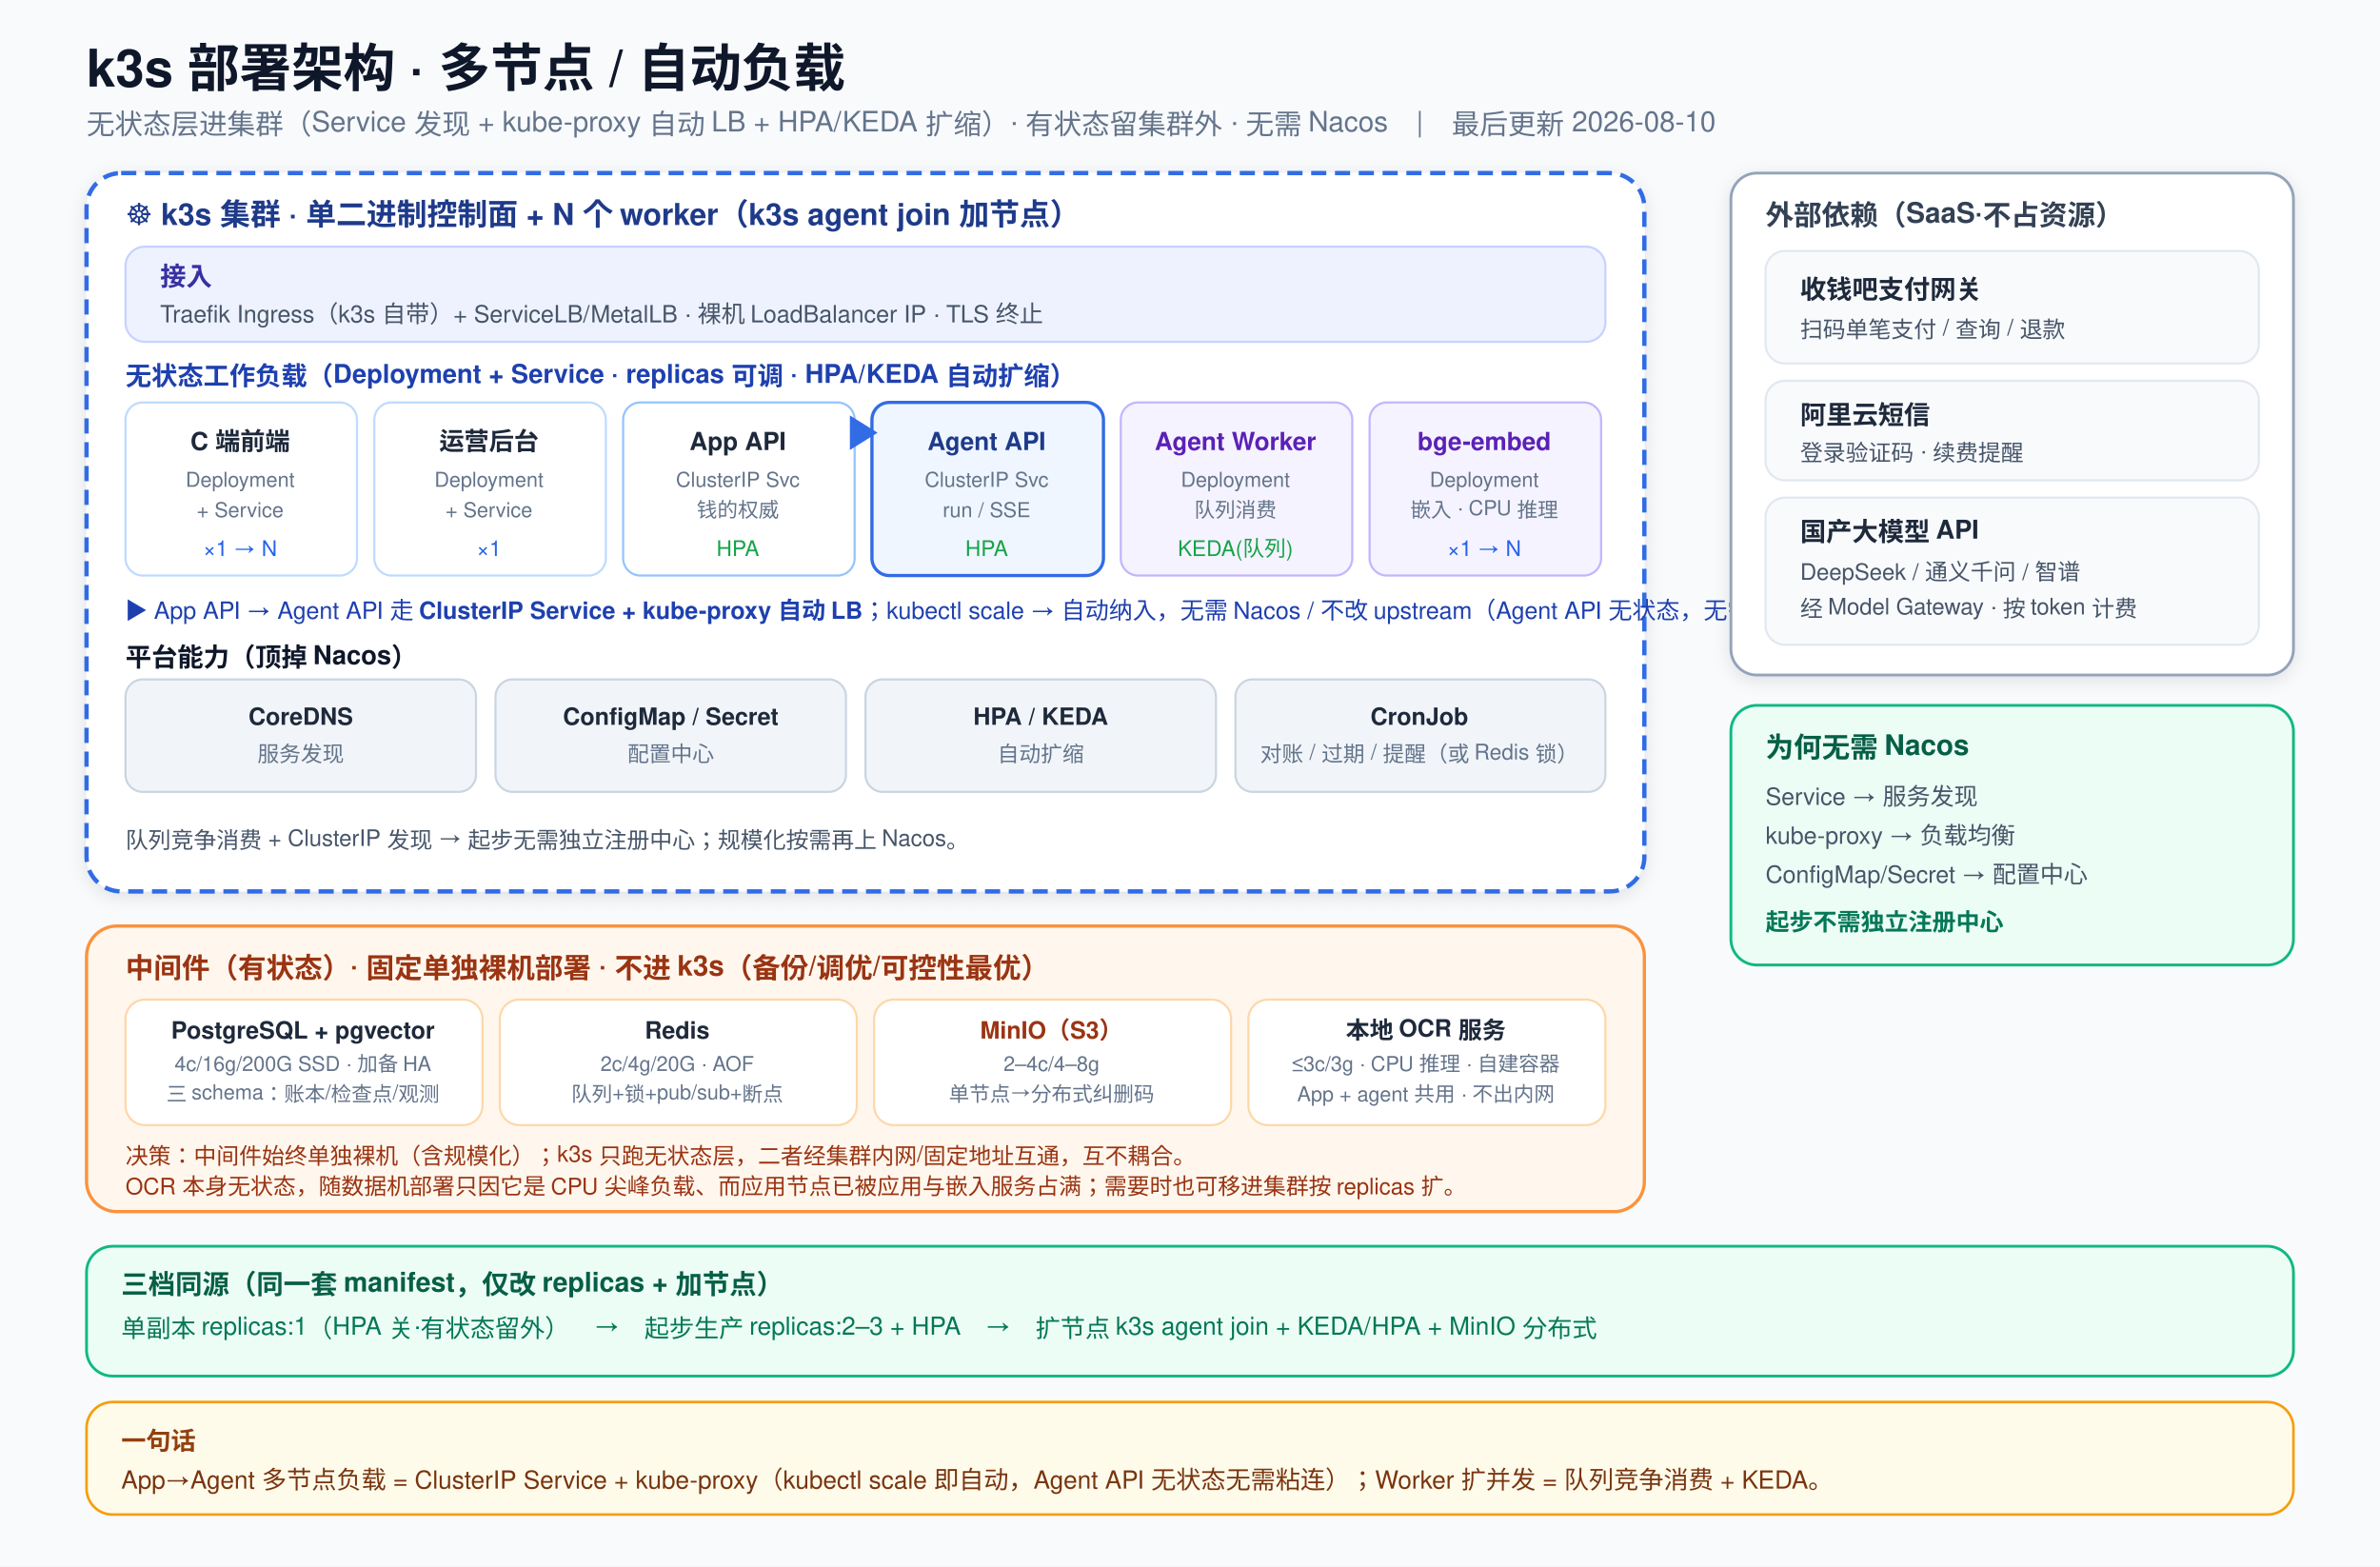
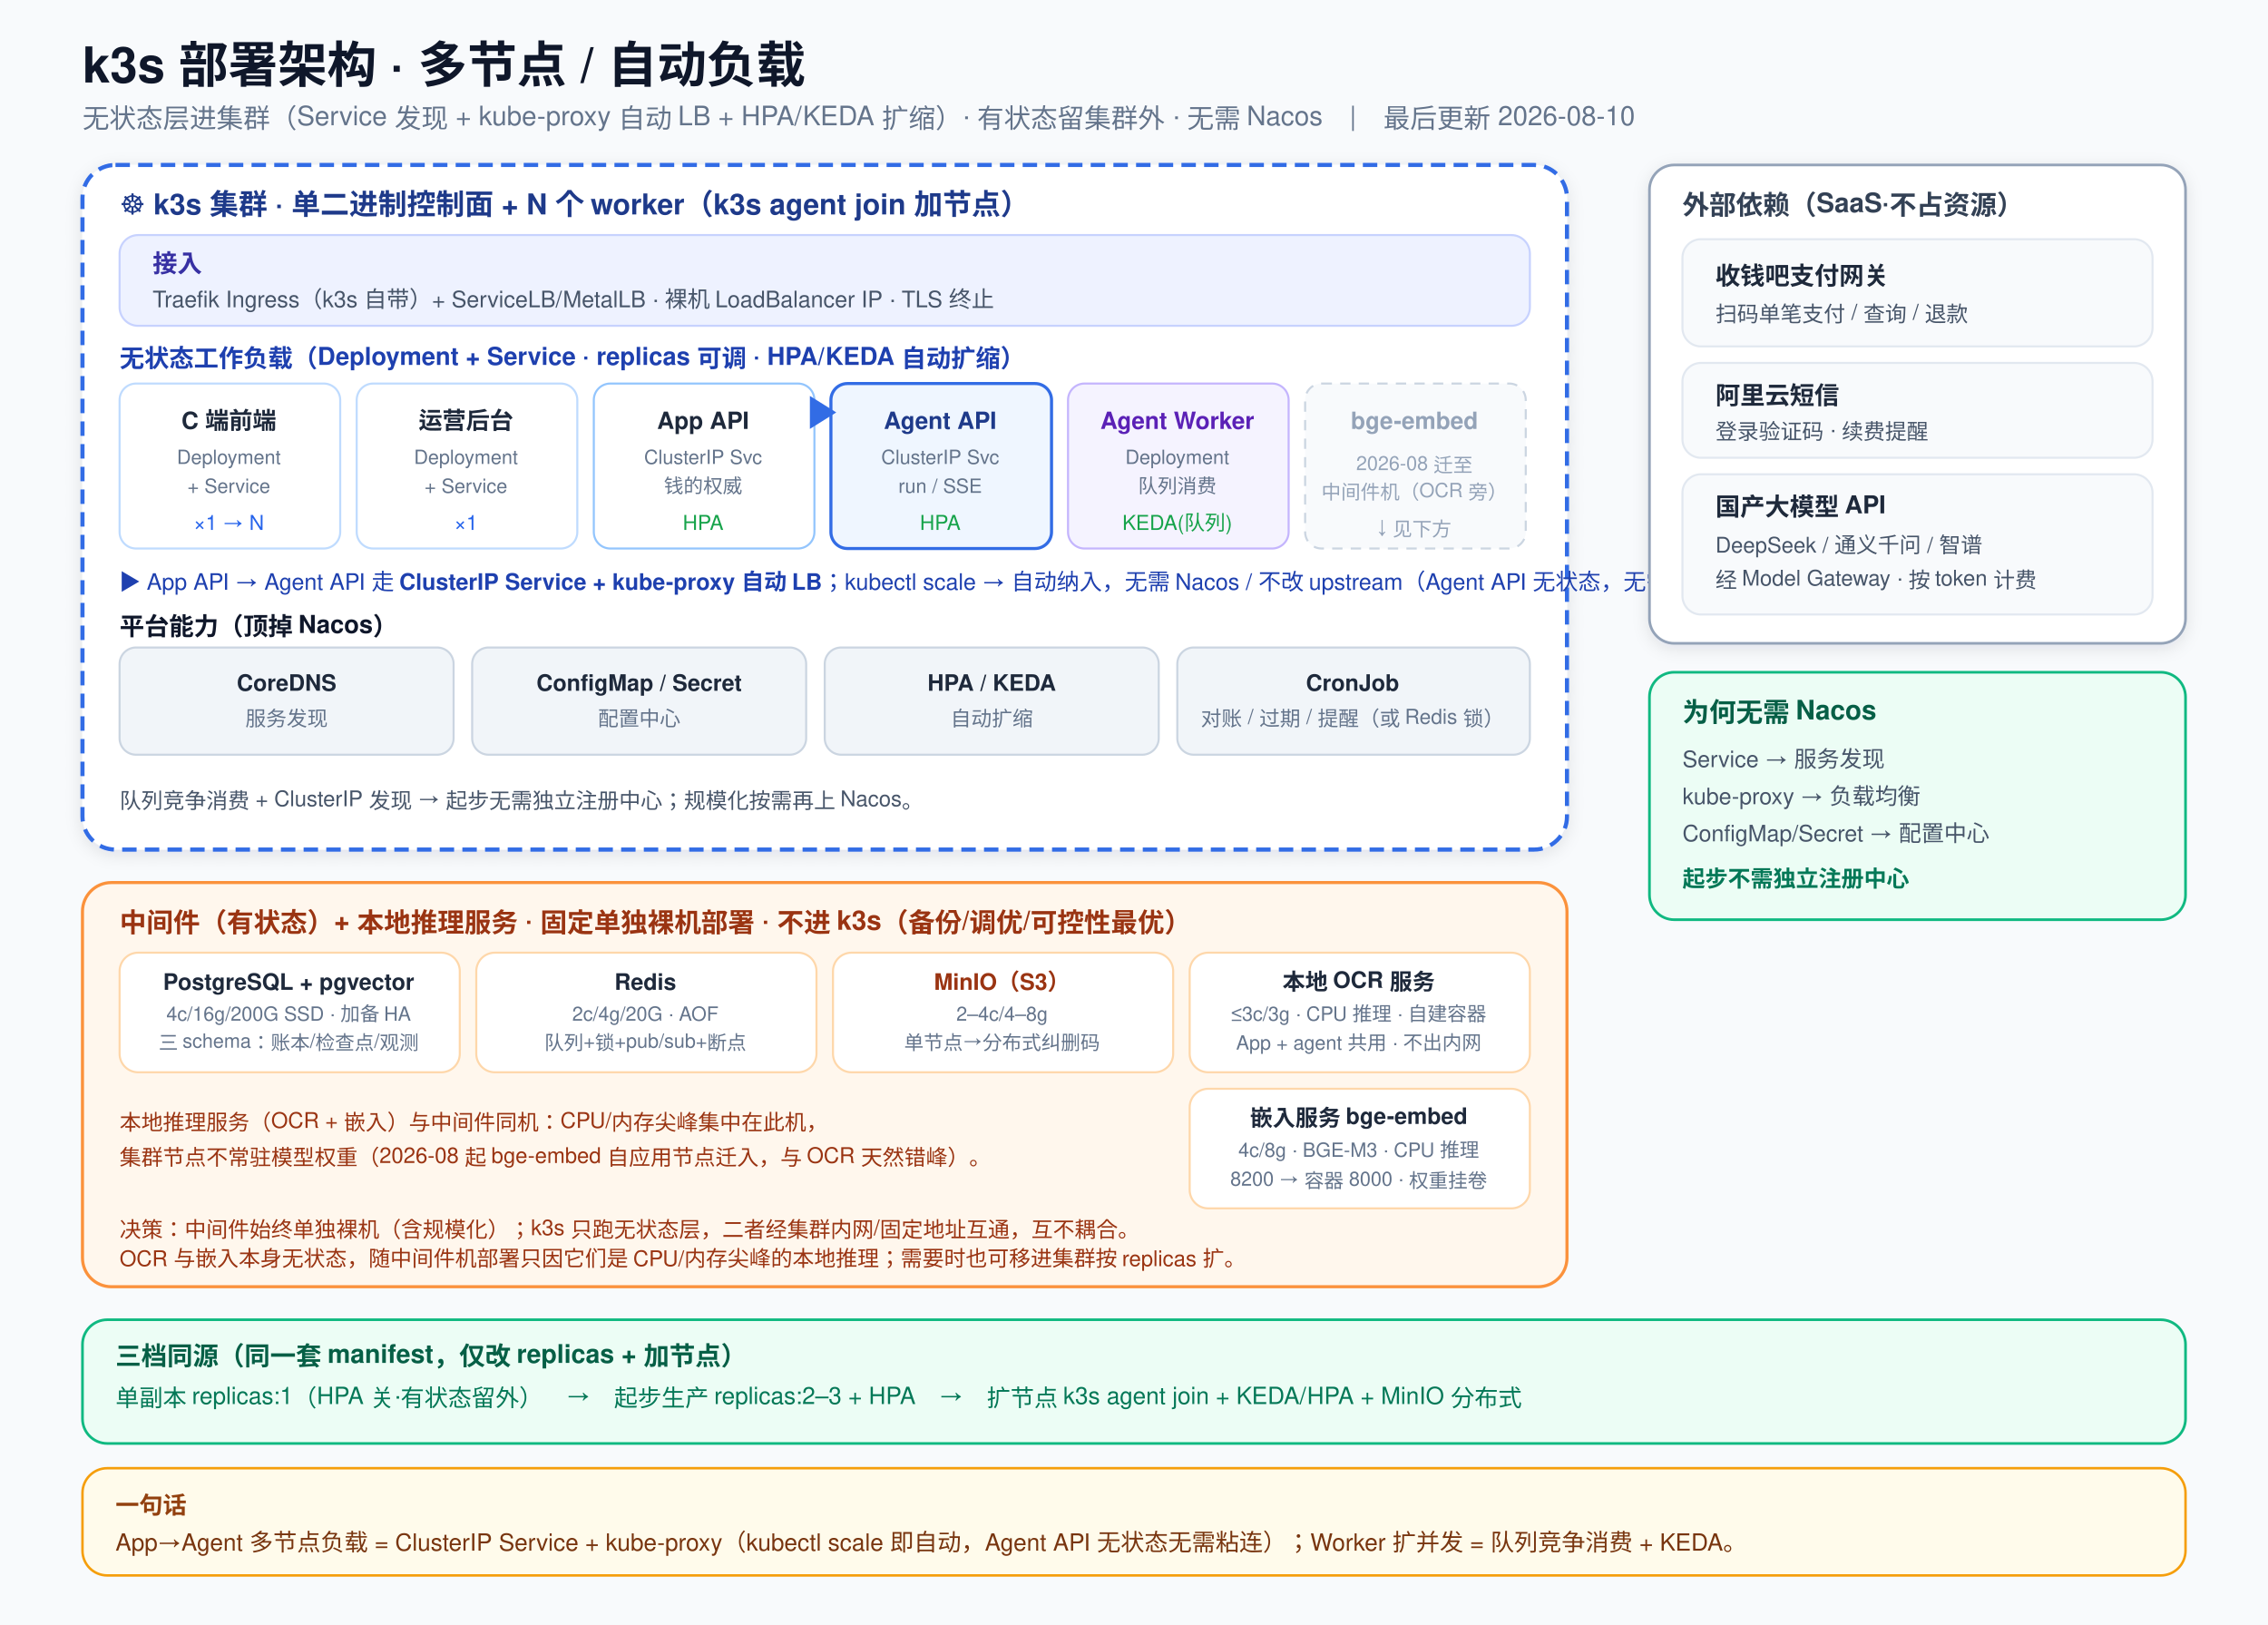
- <svg xmlns="http://www.w3.org/2000/svg" width="1100" height="724" viewBox="0 0 1100 724" font-family="-apple-system, 'PingFang SC', 'Microsoft YaHei', Helvetica, Arial, sans-serif">
+ <svg xmlns="http://www.w3.org/2000/svg" width="1100" height="788" viewBox="0 0 1100 788" font-family="-apple-system, 'PingFang SC', 'Microsoft YaHei', Helvetica, Arial, sans-serif">
  <defs>
    <filter id="sh" x="-4%" y="-4%" width="108%" height="120%">
      <feDropShadow dx="0" dy="2" stdDeviation="4" flood-color="#0f172a" flood-opacity="0.10" />
    </filter>
    <marker id="arr" markerWidth="10" markerHeight="10" refX="7" refY="5" orient="auto">
      <path d="M0,0 L8,5 L0,10 Z" fill="#326ce5" />
    </marker>
  </defs>
-   <rect x="0" y="0" width="1100" height="724" fill="#f8fafc" />
+   <rect x="0" y="0" width="1100" height="788" fill="#f8fafc" />
  <text x="40" y="40" font-size="24" font-weight="700" fill="#0f172a">k3s 部署架构 · 多节点 / 自动负载</text>
  <text x="40" y="62" font-size="13" fill="#64748b">无状态层进集群（Service 发现 + kube-proxy 自动 LB + HPA/KEDA 扩缩）· 有状态留集群外 · 无需 Nacos　|　最后更新 2026-08-10</text>
  <rect x="40" y="80" width="720" height="332" rx="16" fill="#ffffff" stroke="#326ce5" stroke-width="2" stroke-dasharray="7 4" filter="url(#sh)" />
  <text x="58" y="104" font-size="14" font-weight="700" fill="#1e3a8a">☸ k3s 集群 · 单二进制控制面 + N 个 worker（k3s agent join 加节点）</text>
  <rect x="58" y="114" width="684" height="44" rx="9" fill="#eef2ff" stroke="#c7d2fe" />
  <text x="74" y="132" font-size="12" font-weight="700" fill="#3730a3">接入</text>
  <text x="74" y="149" font-size="11" fill="#475569">Traefik Ingress（k3s 自带）+ ServiceLB/MetalLB · 裸机 LoadBalancer IP · TLS 终止</text>
  <text x="58" y="178" font-size="12" font-weight="700" fill="#1e40af">无状态工作负载（Deployment + Service · replicas 可调 · HPA/KEDA 自动扩缩）</text>
  <g>
    <rect x="58" y="186" width="107" height="80" rx="8" fill="#ffffff" stroke="#bfdbfe" />
    <text x="111" y="208" font-size="11.5" text-anchor="middle" font-weight="600" fill="#1e293b">C 端前端</text>
    <text x="111" y="225" font-size="9.5" text-anchor="middle" fill="#64748b">Deployment</text>
    <text x="111" y="239" font-size="9.5" text-anchor="middle" fill="#64748b">+ Service</text>
    <text x="111" y="257" font-size="10" text-anchor="middle" fill="#2563eb">×1 → N</text>
    <rect x="173" y="186" width="107" height="80" rx="8" fill="#ffffff" stroke="#bfdbfe" />
    <text x="226" y="208" font-size="11.5" text-anchor="middle" font-weight="600" fill="#1e293b">运营后台</text>
    <text x="226" y="225" font-size="9.5" text-anchor="middle" fill="#64748b">Deployment</text>
    <text x="226" y="239" font-size="9.5" text-anchor="middle" fill="#64748b">+ Service</text>
    <text x="226" y="257" font-size="10" text-anchor="middle" fill="#2563eb">×1</text>
    <rect x="288" y="186" width="107" height="80" rx="8" fill="#ffffff" stroke="#93c5fd" />
    <text x="341" y="208" font-size="11.5" text-anchor="middle" font-weight="700" fill="#1e293b">App API</text>
    <text x="341" y="225" font-size="9.5" text-anchor="middle" fill="#64748b">ClusterIP Svc</text>
    <text x="341" y="239" font-size="9.5" text-anchor="middle" fill="#64748b">钱的权威</text>
    <text x="341" y="257" font-size="10" text-anchor="middle" fill="#16a34a">HPA</text>
    <rect x="403" y="186" width="107" height="80" rx="8" fill="#eff6ff" stroke="#326ce5" stroke-width="1.5" />
    <text x="456" y="208" font-size="11.5" text-anchor="middle" font-weight="700" fill="#1e3a8a">Agent API</text>
    <text x="456" y="225" font-size="9.5" text-anchor="middle" fill="#64748b">ClusterIP Svc</text>
    <text x="456" y="239" font-size="9.5" text-anchor="middle" fill="#64748b">run / SSE</text>
    <text x="456" y="257" font-size="10" text-anchor="middle" fill="#16a34a">HPA</text>
    <rect x="518" y="186" width="107" height="80" rx="8" fill="#f5f3ff" stroke="#c4b5fd" />
    <text x="571" y="208" font-size="11.5" text-anchor="middle" font-weight="700" fill="#5b21b6">Agent Worker</text>
    <text x="571" y="225" font-size="9.5" text-anchor="middle" fill="#64748b">Deployment</text>
    <text x="571" y="239" font-size="9.5" text-anchor="middle" fill="#64748b">队列消费</text>
    <text x="571" y="257" font-size="10" text-anchor="middle" fill="#16a34a">KEDA(队列)</text>
-     <rect x="633" y="186" width="107" height="80" rx="8" fill="#f5f3ff" stroke="#c4b5fd" />
-     <text x="686" y="208" font-size="11.5" text-anchor="middle" font-weight="700" fill="#5b21b6">bge-embed</text>
-     <text x="686" y="225" font-size="9.5" text-anchor="middle" fill="#64748b">Deployment</text>
-     <text x="686" y="239" font-size="9.5" text-anchor="middle" fill="#64748b">嵌入 · CPU 推理</text>
-     <text x="686" y="257" font-size="10" text-anchor="middle" fill="#2563eb">×1 → N</text>
+     <rect x="633" y="186" width="107" height="80" rx="8" fill="#f8fafc" stroke="#cbd5e1" stroke-dasharray="5 4" />
+     <text x="686" y="208" font-size="11.5" text-anchor="middle" font-weight="600" fill="#94a3b8">bge-embed</text>
+     <text x="686" y="228" font-size="9.5" text-anchor="middle" fill="#94a3b8">2026-08 迁至</text>
+     <text x="686" y="242" font-size="9.5" text-anchor="middle" fill="#94a3b8">中间件机（OCR 旁）</text>
+     <text x="686" y="259" font-size="9.5" text-anchor="middle" fill="#94a3b8">↓ 见下方</text>
  </g>
  <line x1="396" y1="200" x2="404" y2="200" stroke="#326ce5" stroke-width="1.6" marker-end="url(#arr)" />
  <text x="58" y="286" font-size="11" fill="#1e40af">▶ App API → Agent API 走 <tspan font-weight="700">ClusterIP Service + kube-proxy 自动 LB</tspan>；kubectl scale → 自动纳入，无需 Nacos / 不改 upstream（Agent API 无状态，无需会话粘连）</text>
  <text x="58" y="308" font-size="12" font-weight="700" fill="#0f172a">平台能力（顶掉 Nacos）</text>
  <g font-size="11">
    <rect x="58" y="314" width="162" height="52" rx="8" fill="#f1f5f9" stroke="#cbd5e1" />
    <text x="139" y="335" text-anchor="middle" font-weight="600" fill="#1e293b">CoreDNS</text>
    <text x="139" y="352" text-anchor="middle" font-size="10" fill="#64748b">服务发现</text>
    <rect x="229" y="314" width="162" height="52" rx="8" fill="#f1f5f9" stroke="#cbd5e1" />
    <text x="310" y="335" text-anchor="middle" font-weight="600" fill="#1e293b">ConfigMap / Secret</text>
    <text x="310" y="352" text-anchor="middle" font-size="10" fill="#64748b">配置中心</text>
    <rect x="400" y="314" width="162" height="52" rx="8" fill="#f1f5f9" stroke="#cbd5e1" />
    <text x="481" y="335" text-anchor="middle" font-weight="600" fill="#1e293b">HPA / KEDA</text>
    <text x="481" y="352" text-anchor="middle" font-size="10" fill="#64748b">自动扩缩</text>
    <rect x="571" y="314" width="171" height="52" rx="8" fill="#f1f5f9" stroke="#cbd5e1" />
    <text x="656" y="335" text-anchor="middle" font-weight="600" fill="#1e293b">CronJob</text>
    <text x="656" y="352" text-anchor="middle" font-size="10" fill="#64748b">对账 / 过期 / 提醒（或 Redis 锁）</text>
  </g>
  <text x="58" y="392" font-size="10.5" fill="#475569">队列竞争消费 + ClusterIP 发现 → 起步无需独立注册中心；规模化按需再上 Nacos。</text>
-   <rect x="40" y="428" width="720" height="132" rx="14" fill="#fff7ed" stroke="#fb923c" stroke-width="1.5" />
-   <text x="58" y="452" font-size="13" font-weight="700" fill="#9a3412">中间件（有状态）· 固定单独裸机部署 · 不进 k3s（备份/调优/可控性最优）</text>
+   <rect x="40" y="428" width="720" height="196" rx="14" fill="#fff7ed" stroke="#fb923c" stroke-width="1.5" />
+   <text x="58" y="452" font-size="13" font-weight="700" fill="#9a3412">中间件（有状态）+ 本地推理服务 · 固定单独裸机部署 · 不进 k3s（备份/调优/可控性最优）</text>
  <rect x="58" y="462" width="165" height="58" rx="9" fill="#ffffff" stroke="#fed7aa" />
  <text x="140" y="480" font-size="11" text-anchor="middle" font-weight="600" fill="#1e293b">PostgreSQL + pgvector</text>
  <text x="140" y="495" font-size="9.5" text-anchor="middle" fill="#64748b">4c/16g/200G SSD · 加备 HA</text>
  <text x="140" y="509" font-size="9.5" text-anchor="middle" fill="#64748b">三 schema：账本/检查点/观测</text>
  <rect x="231" y="462" width="165" height="58" rx="9" fill="#ffffff" stroke="#fed7aa" />
  <text x="313" y="480" font-size="11" text-anchor="middle" font-weight="600" fill="#1e293b">Redis</text>
  <text x="313" y="495" font-size="9.5" text-anchor="middle" fill="#64748b">2c/4g/20G · AOF</text>
  <text x="313" y="509" font-size="9.5" text-anchor="middle" fill="#64748b">队列+锁+pub/sub+断点</text>
  <rect x="404" y="462" width="165" height="58" rx="9" fill="#ffffff" stroke="#fed7aa" />
  <text x="486" y="480" font-size="11" text-anchor="middle" font-weight="600" fill="#9a3412">MinIO（S3）</text>
  <text x="486" y="495" font-size="9.5" text-anchor="middle" fill="#64748b">2–4c/4–8g</text>
  <text x="486" y="509" font-size="9.5" text-anchor="middle" fill="#64748b">单节点→分布式纠删码</text>
  <rect x="577" y="462" width="165" height="58" rx="9" fill="#ffffff" stroke="#fed7aa" />
  <text x="659" y="480" font-size="11" text-anchor="middle" font-weight="600" fill="#1e293b">本地 OCR 服务</text>
  <text x="659" y="495" font-size="9.5" text-anchor="middle" fill="#64748b">≤3c/3g · CPU 推理 · 自建容器</text>
  <text x="659" y="509" font-size="9.5" text-anchor="middle" fill="#64748b">App + agent 共用 · 不出内网</text>
-   <text x="58" y="538" font-size="10.5" fill="#9a3412">决策：中间件始终单独裸机（含规模化）；k3s 只跑无状态层，二者经集群内网/固定地址互通，互不耦合。</text>
-   <text x="58" y="552" font-size="10.5" fill="#9a3412">OCR 本身无状态，随数据机部署只因它是 CPU 尖峰负载、而应用节点已被应用与嵌入服务占满；需要时也可移进集群按 replicas 扩。</text>
+   <rect x="577" y="528" width="165" height="58" rx="9" fill="#ffffff" stroke="#fed7aa" />
+   <text x="659" y="546" font-size="11" text-anchor="middle" font-weight="600" fill="#1e293b">嵌入服务 bge-embed</text>
+   <text x="659" y="561" font-size="9.5" text-anchor="middle" fill="#64748b">4c/8g · BGE-M3 · CPU 推理</text>
+   <text x="659" y="575" font-size="9.5" text-anchor="middle" fill="#64748b">8200 → 容器 8000 · 权重挂卷</text>
+   <text x="58" y="548" font-size="10.5" fill="#9a3412">本地推理服务（OCR + 嵌入）与中间件同机：CPU/内存尖峰集中在此机，</text>
+   <text x="58" y="565" font-size="10.5" fill="#9a3412">集群节点不常驻模型权重（2026-08 起 bge-embed 自应用节点迁入，与 OCR 天然错峰）。</text>
+   <text x="58" y="600" font-size="10.5" fill="#9a3412">决策：中间件始终单独裸机（含规模化）；k3s 只跑无状态层，二者经集群内网/固定地址互通，互不耦合。</text>
+   <text x="58" y="614" font-size="10.5" fill="#9a3412">OCR 与嵌入本身无状态，随中间件机部署只因它们是 CPU/内存尖峰的本地推理；需要时也可移进集群按 replicas 扩。</text>
  <rect x="800" y="80" width="260" height="232" rx="12" fill="#ffffff" stroke="#94a3b8" stroke-width="1.3" filter="url(#sh)" />
  <text x="816" y="104" font-size="13" font-weight="700" fill="#334155">外部依赖（SaaS·不占资源）</text>
  <rect x="816" y="116" width="228" height="52" rx="9" fill="#f8fafc" stroke="#e2e8f0" />
  <text x="832" y="138" font-size="12" font-weight="600" fill="#1e293b">收钱吧支付网关</text>
  <text x="832" y="156" font-size="10.5" fill="#475569">扫码单笔支付 / 查询 / 退款</text>
  <rect x="816" y="176" width="228" height="46" rx="9" fill="#f8fafc" stroke="#e2e8f0" />
  <text x="832" y="196" font-size="12" font-weight="600" fill="#1e293b">阿里云短信</text>
  <text x="832" y="213" font-size="10.5" fill="#475569">登录验证码 · 续费提醒</text>
  <rect x="816" y="230" width="228" height="68" rx="9" fill="#f8fafc" stroke="#e2e8f0" />
  <text x="832" y="250" font-size="12" font-weight="600" fill="#1e293b">国产大模型 API</text>
  <text x="832" y="268" font-size="10.5" fill="#475569">DeepSeek / 通义千问 / 智谱</text>
  <text x="832" y="285" font-size="10.5" fill="#475569">经 Model Gateway · 按 token 计费</text>
  <rect x="800" y="326" width="260" height="120" rx="12" fill="#ecfdf5" stroke="#10b981" stroke-width="1.3" />
  <text x="816" y="350" font-size="13" font-weight="700" fill="#065f46">为何无需 Nacos</text>
  <text x="816" y="372" font-size="11" fill="#475569">Service → 服务发现</text>
  <text x="816" y="390" font-size="11" fill="#475569">kube-proxy → 负载均衡</text>
  <text x="816" y="408" font-size="11" fill="#475569">ConfigMap/Secret → 配置中心</text>
  <text x="816" y="430" font-size="11" font-weight="700" fill="#047857">起步不需独立注册中心</text>
-   <rect x="40" y="576" width="1020" height="60" rx="12" fill="#ecfdf5" stroke="#10b981" stroke-width="1.3" />
-   <text x="56" y="598" font-size="12.5" font-weight="700" fill="#065f46">三档同源（同一套 manifest，仅改 replicas + 加节点）</text>
-   <text x="56" y="618" font-size="11.5" fill="#047857">单副本 replicas:1（HPA 关·有状态留外）　→　起步生产 replicas:2–3 + HPA　→　扩节点 k3s agent join + KEDA/HPA + MinIO 分布式</text>
-   <rect x="40" y="648" width="1020" height="52" rx="12" fill="#fffbeb" stroke="#f59e0b" stroke-width="1.2" />
-   <text x="56" y="670" font-size="11.5" font-weight="700" fill="#92400e">一句话</text>
-   <text x="56" y="688" font-size="11.5" fill="#78350f">App→Agent 多节点负载 = ClusterIP Service + kube-proxy（kubectl scale 即自动，Agent API 无状态无需粘连）；Worker 扩并发 = 队列竞争消费 + KEDA。</text>
+   <rect x="40" y="640" width="1020" height="60" rx="12" fill="#ecfdf5" stroke="#10b981" stroke-width="1.3" />
+   <text x="56" y="662" font-size="12.5" font-weight="700" fill="#065f46">三档同源（同一套 manifest，仅改 replicas + 加节点）</text>
+   <text x="56" y="682" font-size="11.5" fill="#047857">单副本 replicas:1（HPA 关·有状态留外）　→　起步生产 replicas:2–3 + HPA　→　扩节点 k3s agent join + KEDA/HPA + MinIO 分布式</text>
+   <rect x="40" y="712" width="1020" height="52" rx="12" fill="#fffbeb" stroke="#f59e0b" stroke-width="1.2" />
+   <text x="56" y="734" font-size="11.5" font-weight="700" fill="#92400e">一句话</text>
+   <text x="56" y="752" font-size="11.5" fill="#78350f">App→Agent 多节点负载 = ClusterIP Service + kube-proxy（kubectl scale 即自动，Agent API 无状态无需粘连）；Worker 扩并发 = 队列竞争消费 + KEDA。</text>
</svg>
